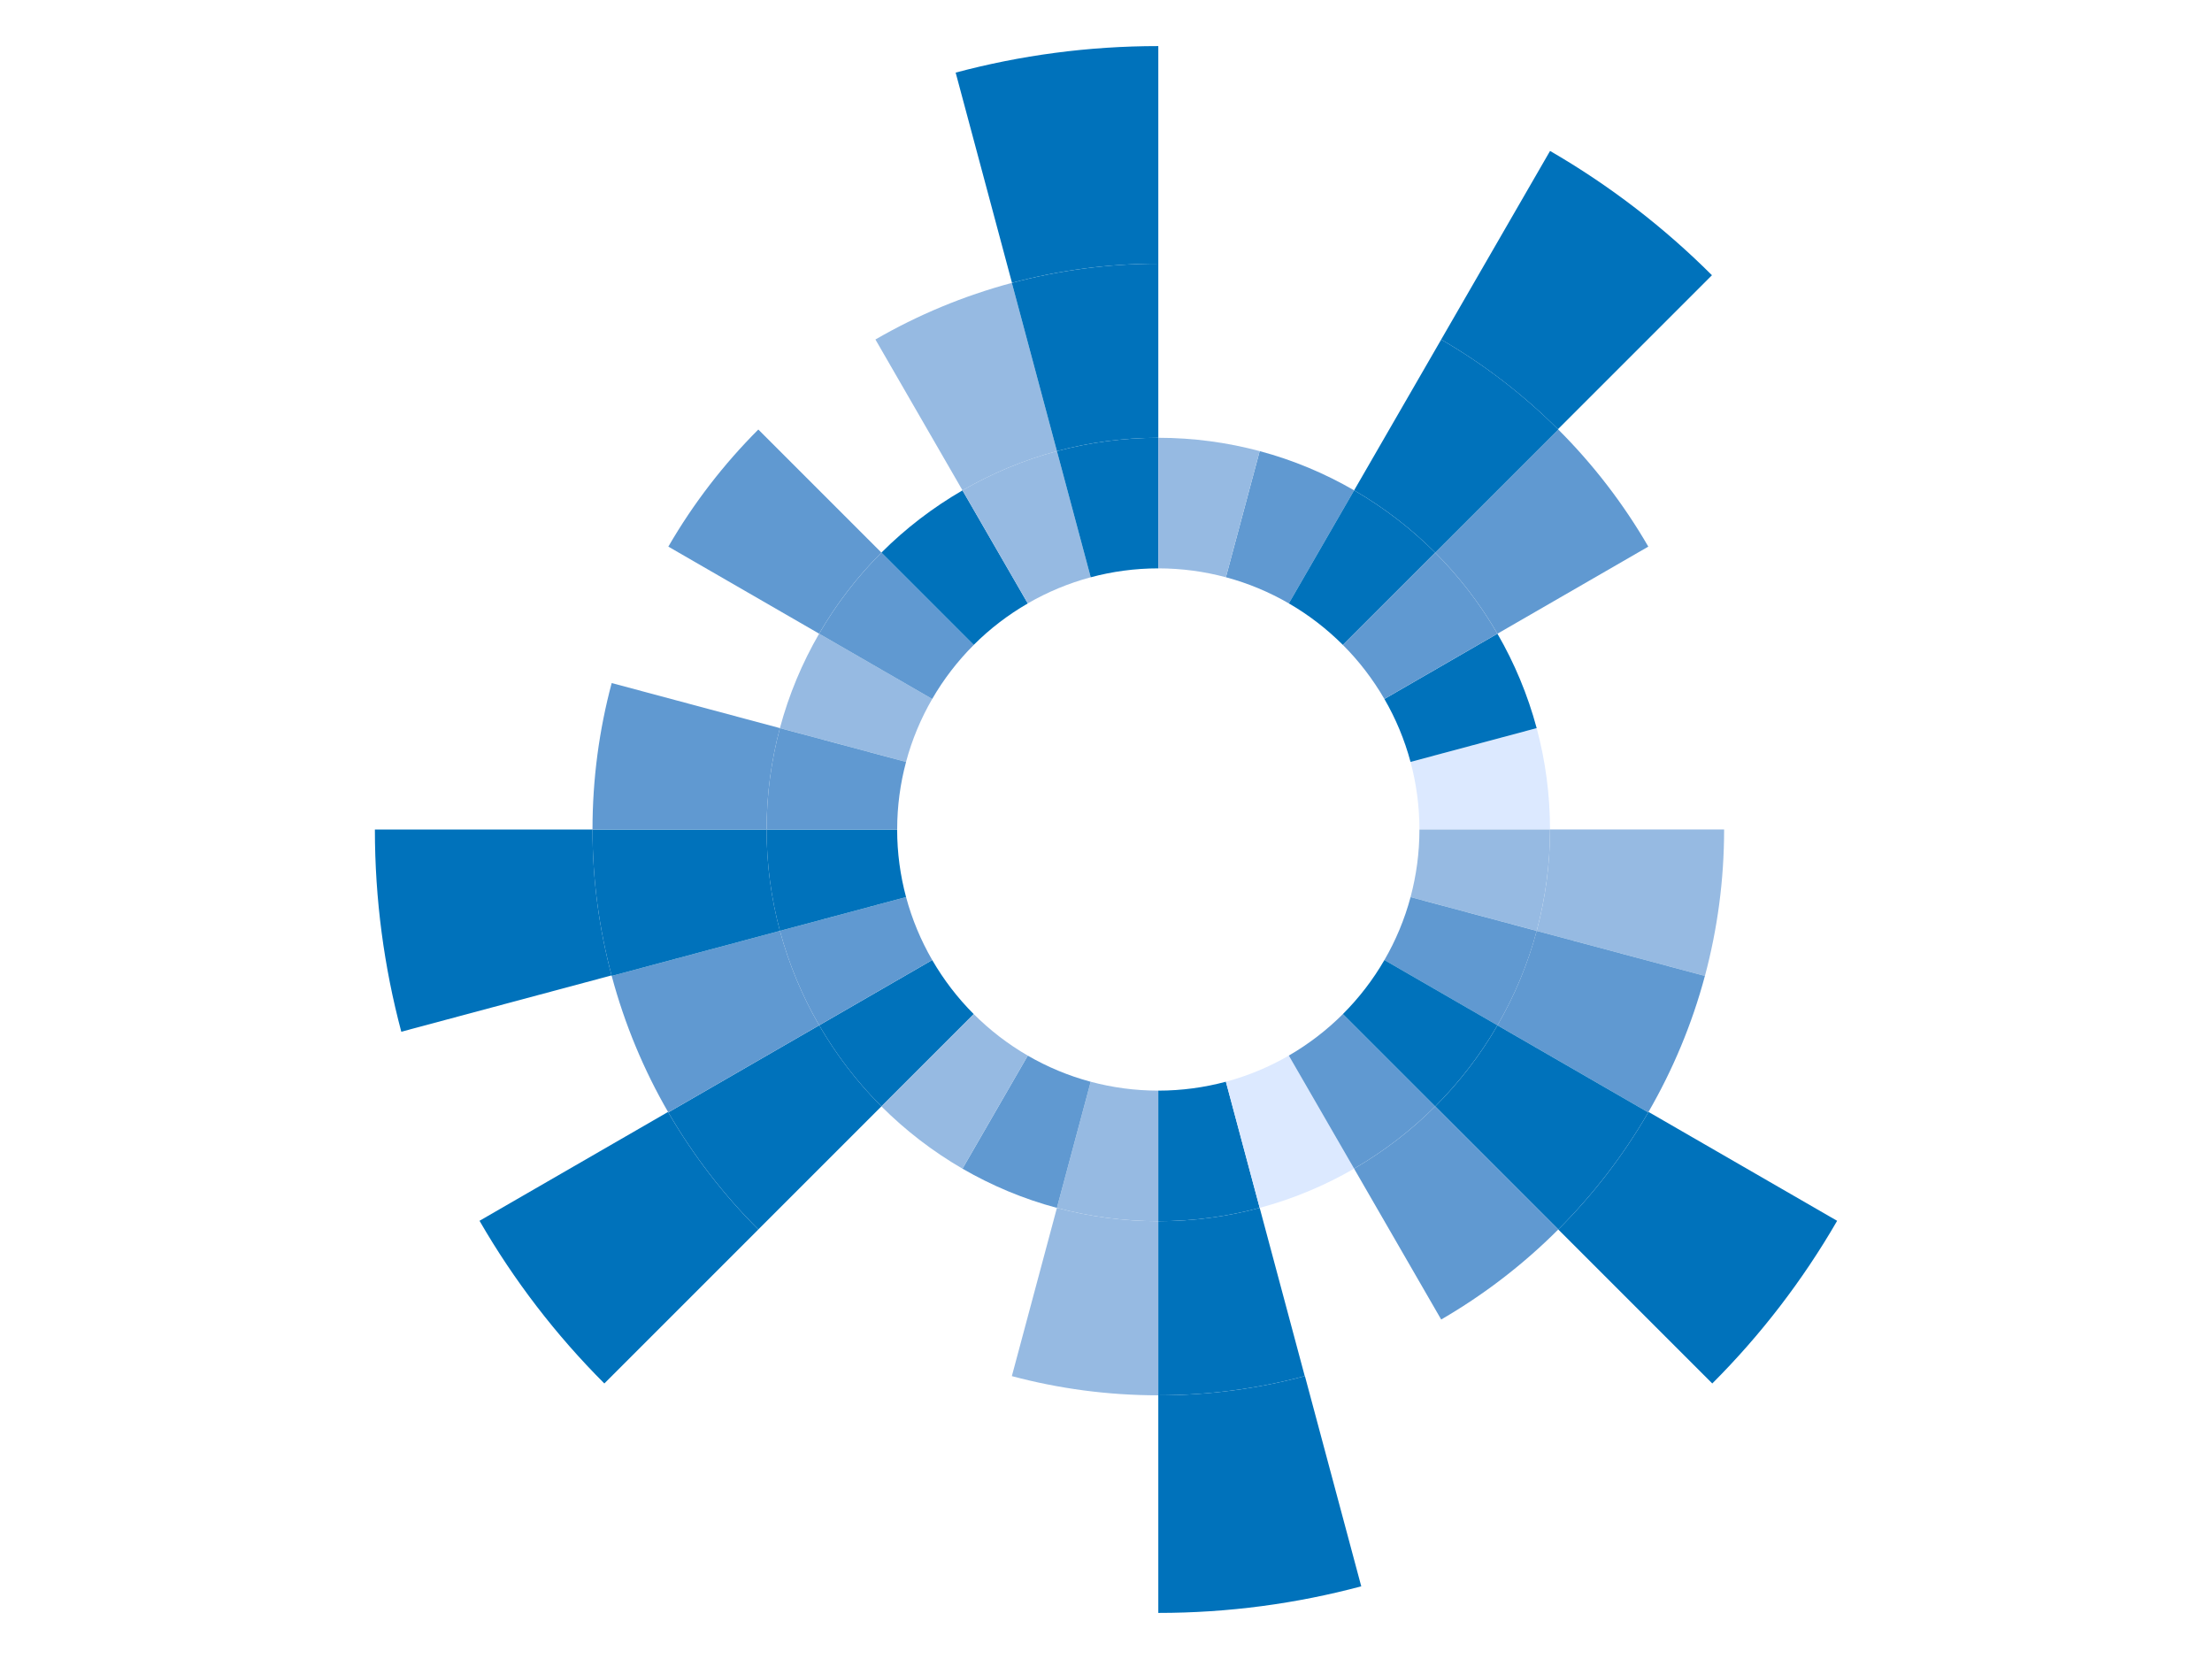
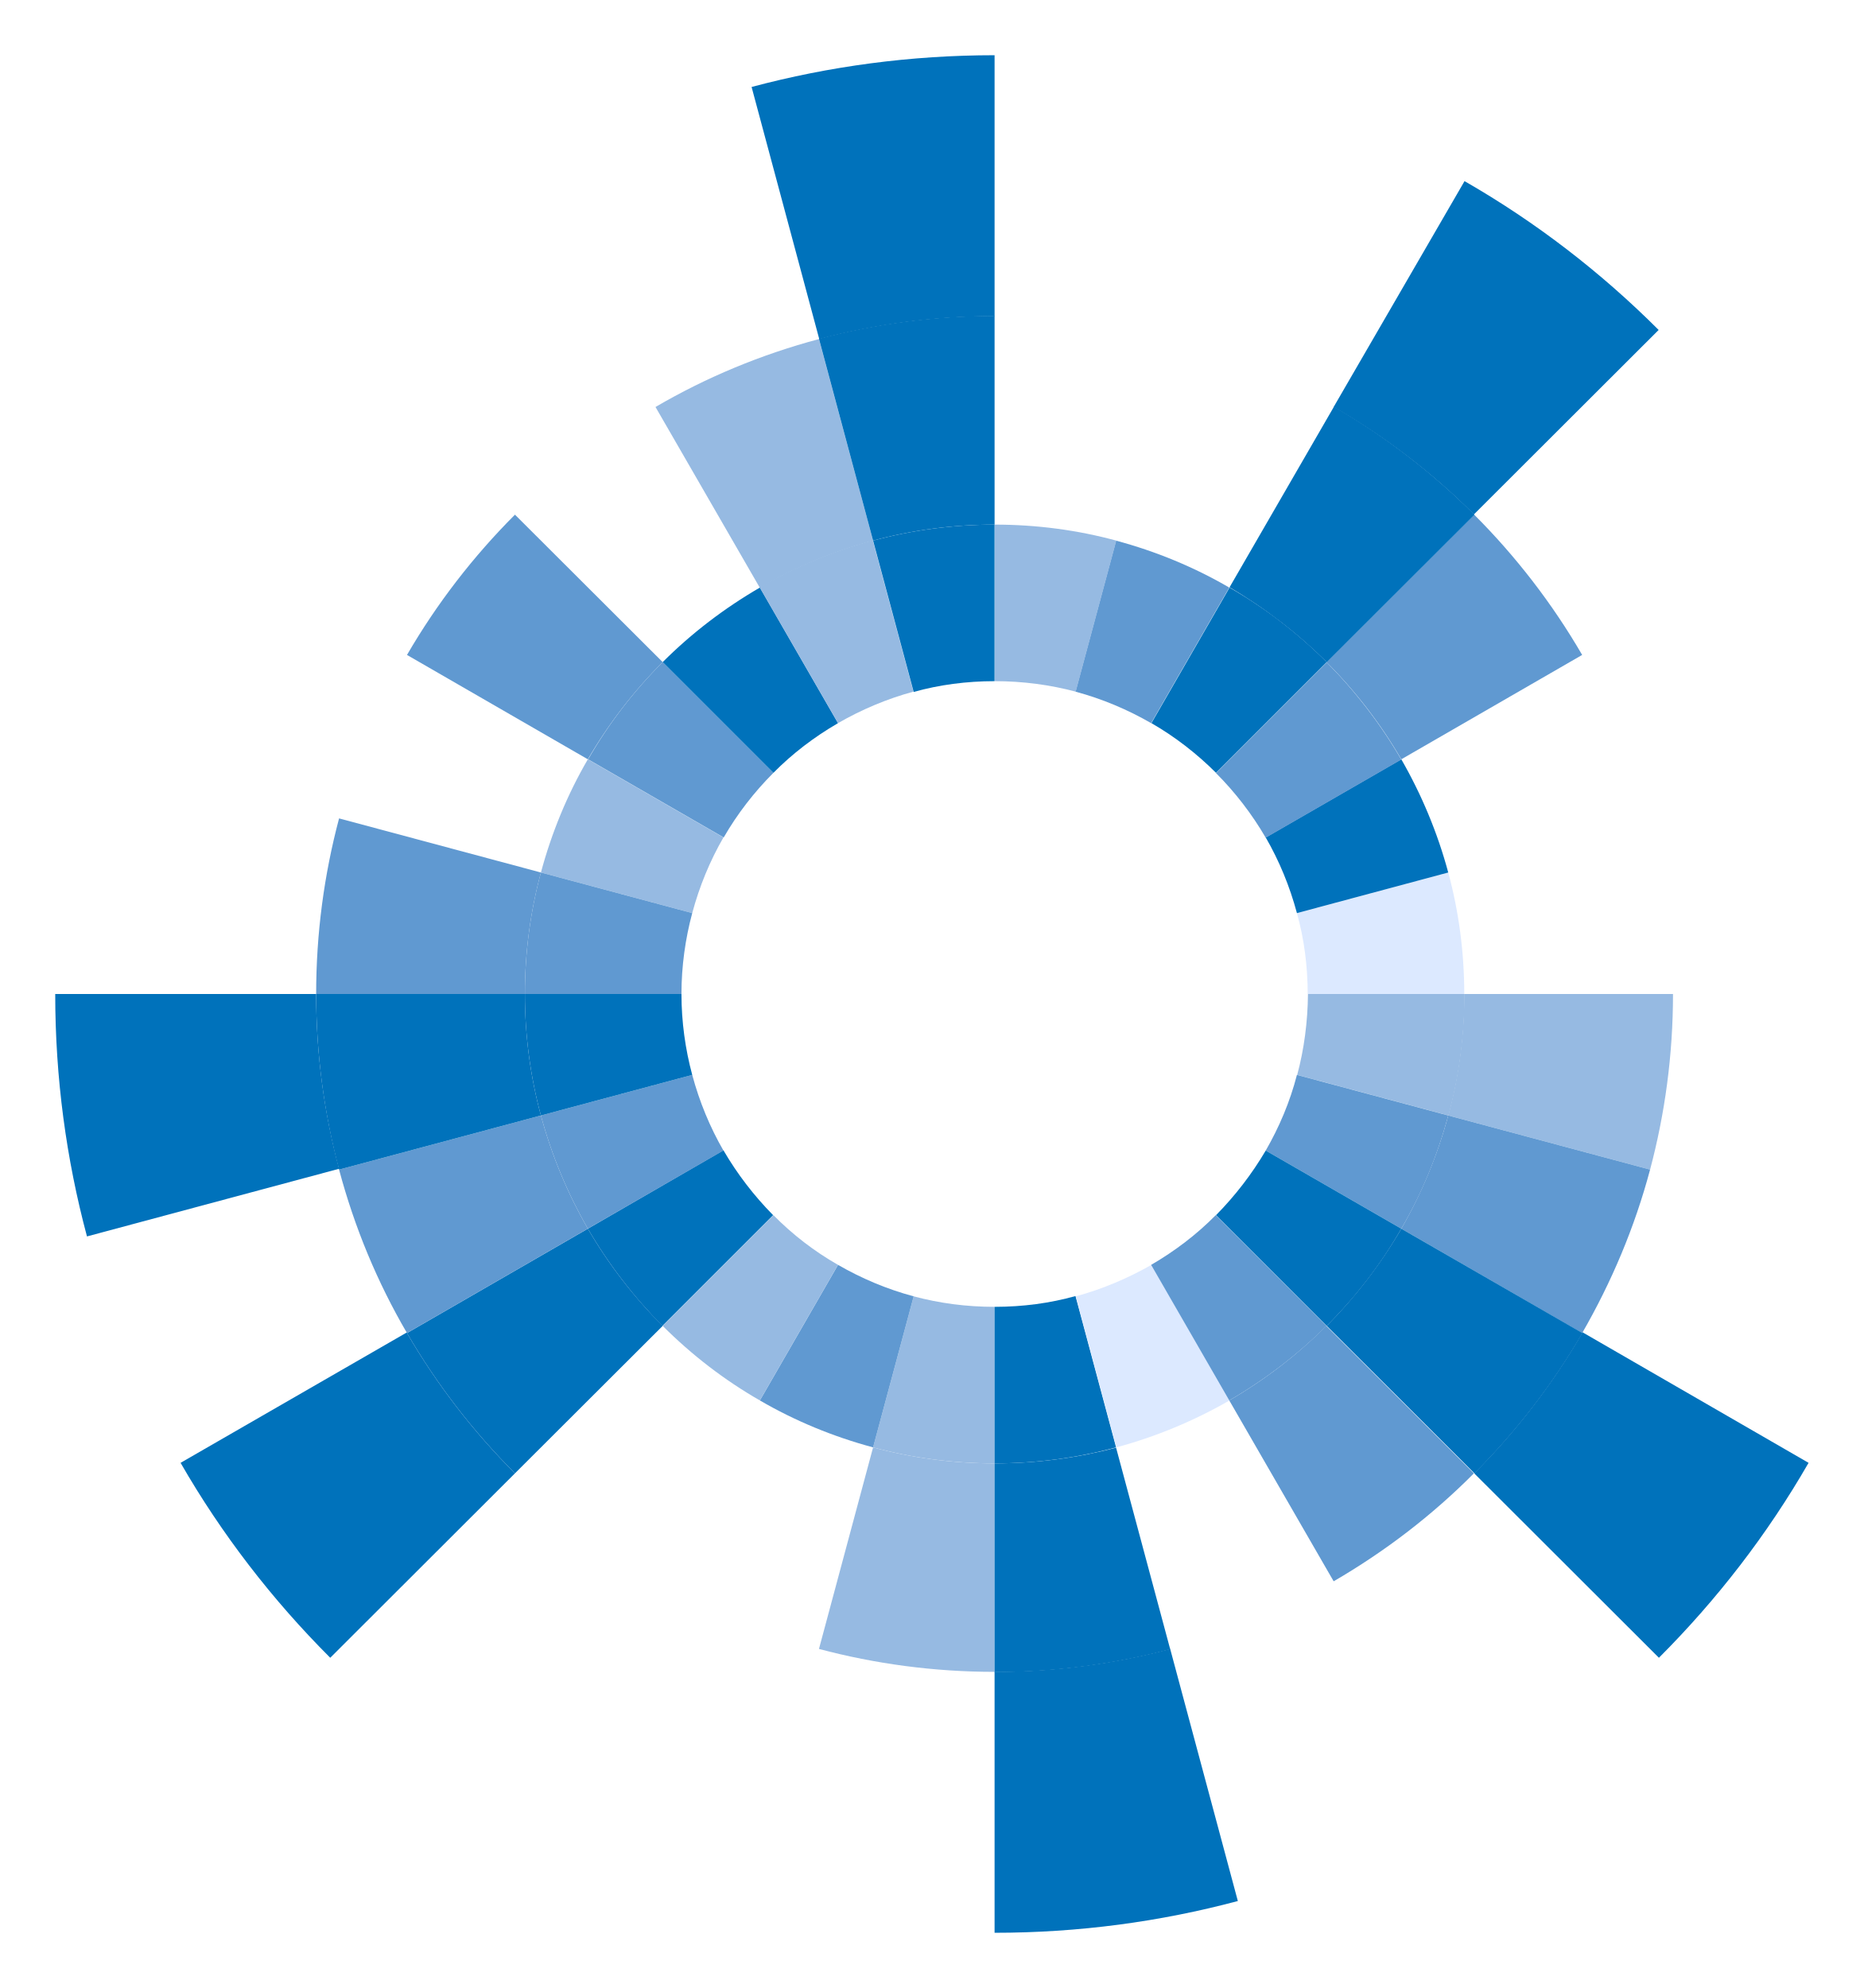
- <svg xmlns="http://www.w3.org/2000/svg" width="960" height="720" viewBox="0 0 960 720">
-   <g id="a" />
+ <svg xmlns="http://www.w3.org/2000/svg" version="1.1" id="Layer_1" x="0px" y="0px" viewBox="0 0 675 720" style="enable-background:new 0 0 675 720;" xml:space="preserve">
+   <style type="text/css">
+ 	.st0{fill:#0072BB;}
+ 	.st1{fill:#6099D1;}
+ 	.st2{fill:#96BAE2;}
+ 	.st3{fill:#DCE9FF;}
+ </style>
+   <g id="a">
+ </g>
  <g id="b">
    <g>
      <g>
-         <path d="M355.52,444.97l-65.48,37.8c10.79,18.62,23.94,35.7,39.07,50.81l53.42-53.42c-10.47-10.46-19.54-22.3-27.01-35.19Z" fill="#0072bb" />
-         <path d="M338.49,404l-73.01,19.56c5.62,20.98,13.93,40.85,24.56,59.21l65.48-37.8c-7.36-12.71-13.13-26.46-17.03-40.98Z" fill="#6099d1" />
-         <path d="M332.7,360h-75.56c0,21.99,2.91,43.29,8.34,63.56l73.01-19.56c-3.77-14.03-5.79-28.77-5.79-44Z" fill="#0072bb" />
-         <path d="M338.48,316l-73.01-19.56c-5.42,20.28-8.33,41.58-8.33,63.57h75.56c0-15.22,2.03-29.96,5.78-44Z" fill="#6099d1" />
-         <path d="M382.53,239.83l-53.42-53.42c-15.11,15.12-28.27,32.19-39.05,50.82l65.44,37.78c7.46-12.9,16.57-24.72,27.03-35.19Z" fill="#6099d1" />
-         <path d="M458.7,195.79l-19.56-73.01c-20.98,5.62-40.85,13.93-59.21,24.56l37.8,65.48c12.71-7.36,26.46-13.13,40.98-17.03Z" fill="#96bae2" />
-         <path d="M458.7,195.79c14.03-3.77,28.77-5.79,44-5.79V114.44c-21.99,0-43.29,2.91-63.56,8.34l19.56,73.01Z" fill="#0072bb" />
-         <path d="M458.7,524.22l-19.56,73.01c20.28,5.42,41.58,8.33,63.57,8.33v-75.56c-15.22,0-29.96-2.03-44-5.78Z" fill="#96bae2" />
-         <path d="M649.88,275.03l65.48-37.8c-10.79-18.62-23.94-35.7-39.07-50.81l-53.42,53.42c10.47,10.46,19.54,22.3,27.01,35.19Z" fill="#6099d1" />
-         <path d="M666.92,404l73.01,19.56c5.42-20.28,8.33-41.58,8.33-63.57h-75.56c0,15.22-2.03,29.96-5.78,44Z" fill="#96bae2" />
-         <path d="M649.89,444.98l65.44,37.78c10.63-18.37,18.99-38.22,24.59-59.2l-73.01-19.56c-3.88,14.52-9.67,28.26-17.02,40.98Z" fill="#6099d1" />
-         <path d="M622.87,480.17l53.42,53.42c15.11-15.12,28.27-32.19,39.05-50.82l-65.44-37.78c-7.46,12.9-16.57,24.72-27.03,35.19Z" fill="#0072bb" />
-         <path d="M502.7,530v75.56c21.99,0,43.29-2.91,63.56-8.34l-19.56-73.01c-14.03,3.77-28.77,5.79-44,5.79Z" fill="#0072bb" />
-         <path d="M587.67,507.18l37.8,65.48c18.62-10.79,35.7-23.94,50.81-39.07l-53.42-53.42c-10.46,10.47-22.3,19.54-35.19,27.01Z" fill="#6099d1" />
-         <path d="M622.87,239.83l53.42-53.42c-15.12-15.11-32.19-28.27-50.82-39.05l-37.78,65.44c12.9,7.46,24.72,16.57,35.19,27.03Z" fill="#0072bb" />
-         <path d="M473.36,469.48l-14.67,54.74c14.04,3.75,28.78,5.78,44,5.78v-56.67c-10.15,0-19.98-1.35-29.33-3.86Z" fill="#96bae2" />
-         <path d="M446.04,458.13l-28.33,49.07c12.72,7.36,26.46,13.14,40.98,17.02l14.67-54.74c-9.68-2.59-18.84-6.44-27.32-11.35Z" fill="#6099d1" />
-         <path d="M404.58,416.65l-49.06,28.33c7.47,12.89,16.54,24.73,27.01,35.19l40.06-40.06c-6.98-6.97-13.03-14.87-18.01-23.46Z" fill="#0072bb" />
-         <path d="M393.24,389.33l-54.75,14.67c3.9,14.51,9.66,28.26,17.03,40.98l49.06-28.33c-4.91-8.47-8.75-17.64-11.35-27.32Z" fill="#6099d1" />
-         <path d="M389.36,360h-56.67c0,15.23,2.02,29.97,5.79,44l54.75-14.67c-2.51-9.35-3.87-19.18-3.87-29.33Z" fill="#0072bb" />
-         <path d="M404.57,303.34l-49.07-28.33c-7.36,12.72-13.14,26.46-17.02,40.98l54.74,14.67c2.59-9.68,6.44-18.84,11.35-27.32Z" fill="#96bae2" />
-         <path d="M422.59,279.89l-40.06-40.06c-10.46,10.47-19.57,22.29-27.03,35.19l49.07,28.33c4.97-8.6,11.05-16.47,18.02-23.45Z" fill="#6099d1" />
-         <path d="M446.05,261.88l-28.33-49.06c-12.89,7.47-24.73,16.54-35.19,27.01l40.06,40.06c6.97-6.98,14.87-13.03,23.46-18.01Z" fill="#0072bb" />
-         <path d="M446.05,261.88c8.47-4.91,17.64-8.75,27.32-11.35l-14.67-54.75c-14.51,3.9-28.26,9.66-40.98,17.03l28.33,49.06Z" fill="#96bae2" />
-         <path d="M502.7,246.67v-56.67c-15.23,0-29.97,2.02-44,5.79l14.67,54.75c9.35-2.51,19.18-3.87,29.33-3.87Z" fill="#0072bb" />
-         <path d="M393.22,330.67l-54.74-14.67c-3.75,14.04-5.78,28.78-5.78,44h56.67c0-10.15,1.35-19.98,3.86-29.33Z" fill="#6099d1" />
-         <path d="M422.59,440.11l-40.06,40.06c10.47,10.46,22.29,19.57,35.19,27.03l28.33-49.07c-8.6-4.97-16.47-11.05-23.45-18.02Z" fill="#96bae2" />
-         <path d="M559.35,261.87l28.33-49.07c-12.72-7.36-26.46-13.14-40.98-17.02l-14.67,54.74c9.68,2.59,18.84,6.44,27.32,11.35Z" fill="#6099d1" />
-         <path d="M582.81,279.89l40.06-40.06c-10.47-10.46-22.29-19.57-35.19-27.03l-28.33,49.07c8.6,4.97,16.47,11.05,23.45,18.02Z" fill="#0072bb" />
-         <path d="M616.03,360h56.67c0-15.23-2.02-29.97-5.79-44l-54.75,14.67c2.51,9.35,3.87,19.18,3.87,29.33Z" fill="#dce9ff" />
-         <path d="M612.18,389.33l54.74,14.67c3.75-14.04,5.78-28.78,5.78-44h-56.67c0,10.15-1.35,19.98-3.86,29.33Z" fill="#96bae2" />
-         <path d="M600.83,416.66l49.07,28.33c7.36-12.72,13.14-26.46,17.02-40.98l-54.74-14.67c-2.59,9.68-6.44,18.84-11.35,27.32Z" fill="#6099d1" />
-         <path d="M502.7,473.33v56.67c15.23,0,29.97-2.02,44-5.79l-14.67-54.75c-9.35,2.51-19.18,3.87-29.33,3.87Z" fill="#0072bb" />
-         <path d="M532.03,469.46l14.67,54.75c14.51-3.9,28.26-9.66,40.98-17.03l-28.33-49.06c-8.47,4.91-17.64,8.75-27.32,11.35Z" fill="#dce9ff" />
-         <path d="M559.34,458.12l28.33,49.06c12.89-7.47,24.73-16.54,35.19-27.01l-40.06-40.06c-6.97,6.98-14.87,13.03-23.46,18.01Z" fill="#6099d1" />
-         <path d="M582.81,440.11l40.06,40.06c10.46-10.47,19.57-22.29,27.03-35.19l-49.07-28.33c-4.97,8.6-11.05,16.47-18.02,23.45Z" fill="#0072bb" />
-         <path d="M612.16,330.67l54.75-14.67c-3.9-14.51-9.66-28.26-17.03-40.98l-49.06,28.33c4.91,8.47,8.75,17.64,11.35,27.32Z" fill="#0072bb" />
-         <path d="M600.81,303.35l49.06-28.33c-7.47-12.89-16.54-24.73-27.01-35.19l-40.06,40.06c6.98,6.97,13.03,14.87,18.01,23.46Z" fill="#6099d1" />
-         <path d="M532.03,250.52l14.67-54.74c-14.04-3.75-28.78-5.78-44-5.78v56.67c10.15,0,19.98,1.35,29.33,3.86Z" fill="#96bae2" />
+         <path class="st0" d="M212.9,445l-65.5,37.8c10.8,18.6,24,35.7,39.1,50.8l53.5-53.4C229.5,469.7,220.4,457.9,212.9,445L212.9,445z     " />
+         <path class="st1" d="M195.9,404l-73.1,19.6c5.6,21,13.9,40.9,24.6,59.2l65.5-37.8C205.6,432.3,199.8,418.5,195.9,404L195.9,404z" />
+         <path class="st0" d="M190.1,360h-75.6c0,22,2.9,43.3,8.3,63.6l73.1-19.6C192.1,390,190.1,375.2,190.1,360z" />
+         <path class="st1" d="M195.9,316l-73.1-19.6c-5.4,20.3-8.3,41.6-8.3,63.6h75.6C190.1,344.8,192.1,330.1,195.9,316L195.9,316z" />
+         <path class="st1" d="M240,239.8l-53.5-53.4c-15.1,15.1-28.3,32.2-39.1,50.8l65.5,37.8C220.4,262.1,229.5,250.3,240,239.8     L240,239.8z" />
+         <path class="st2" d="M316.2,195.8l-19.6-73c-21,5.6-40.9,13.9-59.2,24.6l37.8,65.5C287.9,205.5,301.7,199.7,316.2,195.8     L316.2,195.8z" />
+         <path class="st0" d="M316.2,195.8c14-3.8,28.8-5.8,44-5.8v-75.6c-22,0-43.3,2.9-63.6,8.3L316.2,195.8L316.2,195.8z" />
+         <path class="st2" d="M316.2,524.2l-19.6,73c20.3,5.4,41.6,8.3,63.6,8.3V530C345,530,330.2,528,316.2,524.2L316.2,524.2z" />
+         <path class="st1" d="M507.5,275l65.5-37.8c-10.8-18.6-24-35.7-39.1-50.8l-53.5,53.4C490.9,250.3,500,262.1,507.5,275z" />
+         <path class="st2" d="M524.5,404l73.1,19.6c5.4-20.3,8.3-41.6,8.3-63.6h-75.6C530.3,375.2,528.3,389.9,524.5,404L524.5,404z" />
+         <path class="st1" d="M507.5,445l65.5,37.8c10.6-18.4,19-38.2,24.6-59.2L524.5,404C520.6,418.5,514.8,432.3,507.5,445z" />
+         <path class="st0" d="M480.5,480.2l53.5,53.4c15.1-15.1,28.3-32.2,39.1-50.8L507.5,445C500,457.9,490.9,469.7,480.5,480.2     L480.5,480.2z" />
+         <path class="st0" d="M360.2,530v75.6c22,0,43.3-2.9,63.6-8.3l-19.6-73C390.2,528,375.5,530,360.2,530L360.2,530z" />
+         <path class="st1" d="M445.2,507.2l37.8,65.5c18.6-10.8,35.7-23.9,50.8-39.1l-53.5-53.4C470,490.6,458.1,499.7,445.2,507.2z" />
+         <path class="st0" d="M480.5,239.8l53.5-53.4c-15.1-15.1-32.2-28.3-50.9-39.1l-37.8,65.4C458.2,220.3,470,229.4,480.5,239.8     L480.5,239.8z" />
+         <path class="st2" d="M330.9,469.5l-14.7,54.7c14,3.8,28.8,5.8,44,5.8v-56.7C350,473.3,340.2,472,330.9,469.5L330.9,469.5z" />
+         <path class="st1" d="M303.5,458.1l-28.3,49.1c12.7,7.4,26.5,13.1,41,17l14.7-54.7C321.2,466.9,312,463,303.5,458.1L303.5,458.1z" />
+         <path class="st0" d="M262,416.6L212.9,445c7.5,12.9,16.6,24.7,27,35.2l40.1-40.1C273.1,433.1,267,425.2,262,416.6z" />
+         <path class="st1" d="M250.7,389.3L195.9,404c3.9,14.5,9.7,28.3,17,41l49.1-28.3C257.1,408.2,253.3,399,250.7,389.3L250.7,389.3z" />
+         <path class="st0" d="M246.8,360h-56.7c0,15.2,2,30,5.8,44l54.8-14.7C248.2,380,246.8,370.1,246.8,360L246.8,360z" />
+         <path class="st2" d="M262,303.3L212.9,275c-7.4,12.7-13.1,26.5-17,41l54.8,14.7C253.3,321,257.1,311.8,262,303.3L262,303.3z" />
+         <path class="st1" d="M280.1,279.9L240,239.8c-10.5,10.5-19.6,22.3-27,35.2l49.1,28.3C267,294.8,273.1,286.9,280.1,279.9     L280.1,279.9z" />
+         <path class="st0" d="M303.5,261.9l-28.3-49.1c-12.9,7.5-24.7,16.5-35.2,27l40.1,40.1C287,272.9,294.9,266.9,303.5,261.9z" />
+         <path class="st2" d="M303.5,261.9c8.5-4.9,17.7-8.8,27.3-11.4l-14.7-54.8c-14.5,3.9-28.3,9.7-41,17L303.5,261.9L303.5,261.9z" />
+         <path class="st0" d="M360.2,246.7V190c-15.2,0-30,2-44,5.8l14.7,54.8C340.2,248,350.1,246.7,360.2,246.7z" />
+         <path class="st1" d="M250.7,330.7L195.9,316c-3.8,14-5.8,28.8-5.8,44h56.7C246.8,349.9,248.2,340,250.7,330.7L250.7,330.7z" />
+         <path class="st2" d="M280.1,440.1L240,480.2c10.5,10.5,22.3,19.6,35.2,27l28.3-49.1C294.9,453.2,287,447.1,280.1,440.1     L280.1,440.1z" />
+         <path class="st1" d="M416.9,261.9l28.3-49.1c-12.7-7.4-26.5-13.1-41-17l-14.7,54.7C399.2,253.1,408.4,257,416.9,261.9     L416.9,261.9z" />
+         <path class="st0" d="M440.4,279.9l40.1-40.1c-10.5-10.5-22.3-19.6-35.2-27l-28.3,49.1C425.5,266.8,433.4,272.9,440.4,279.9     L440.4,279.9z" />
+         <path class="st3" d="M473.6,360h56.7c0-15.2-2-30-5.8-44l-54.8,14.7C472.3,340,473.6,349.9,473.6,360z" />
+         <path class="st2" d="M469.8,389.3l54.8,14.7c3.8-14,5.8-28.8,5.8-44h-56.7C473.6,370.1,472.3,380,469.8,389.3L469.8,389.3z" />
+         <path class="st1" d="M458.4,416.7l49.1,28.3c7.4-12.7,13.1-26.5,17-41l-54.8-14.7C467.2,399,463.3,408.2,458.4,416.7L458.4,416.7     z" />
+         <path class="st0" d="M360.2,473.3V530c15.2,0,30-2,44-5.8l-14.7-54.8C380.2,472,370.4,473.3,360.2,473.3L360.2,473.3z" />
+         <path class="st3" d="M389.6,469.5l14.7,54.7c14.5-3.9,28.3-9.7,41-17l-28.3-49.1C408.4,463,399.2,466.9,389.6,469.5L389.6,469.5z     " />
+         <path class="st1" d="M416.9,458.1l28.3,49.1c12.9-7.5,24.7-16.5,35.2-27l-40.1-40.1C433.4,447.1,425.5,453.1,416.9,458.1z" />
+         <path class="st0" d="M440.4,440.1l40.1,40.1c10.5-10.5,19.6-22.3,27-35.2l-49.1-28.3C453.4,425.2,447.3,433.1,440.4,440.1     L440.4,440.1z" />
+         <path class="st0" d="M469.7,330.7l54.8-14.7c-3.9-14.5-9.7-28.3-17-41l-49.1,28.3C463.3,311.8,467.1,321,469.7,330.7L469.7,330.7     z" />
+         <path class="st1" d="M458.4,303.4l49.1-28.3c-7.5-12.9-16.6-24.7-27-35.2l-40.1,40.1C447.3,286.9,453.4,294.8,458.4,303.4z" />
+         <path class="st2" d="M389.6,250.5l14.7-54.7c-14-3.8-28.8-5.8-44-5.8v56.7C370.4,246.7,380.2,248,389.6,250.5L389.6,250.5z" />
      </g>
-       <path d="M439.2,122.76c20.25-5.42,41.53-8.32,63.5-8.32V20c-30.42,0-59.89,4.02-87.95,11.51l24.45,91.25Z" fill="#0072bb" />
-       <path d="M566.26,597.22l24.44,91.19-24.44-91.19c-20.27,5.43-41.57,8.34-63.56,8.34v94.44c30.46,0,59.98-4.03,88.08-11.54l-24.45-91.25s-.04,.01-.06,.02Z" fill="#0072bb" />
-       <path d="M715.34,482.77l81.81,47.23-81.81-47.23c-10.78,18.63-23.94,35.7-39.05,50.82l66.83,66.83c20.99-20.99,39.24-44.71,54.19-70.59l-81.86-47.26c-.04,.07-.07,.13-.11,.2Z" fill="#0072bb" />
-       <path d="M257.14,360h-94.44c0,30.35,4,59.77,11.46,87.77l91.26-24.45c-5.38-20.2-8.27-41.42-8.27-63.32Z" fill="#0072bb" />
-       <path d="M208.11,529.82c14.94,25.88,33.18,49.61,54.17,70.6l66.83-66.83c-15.12-15.11-28.28-32.19-39.07-50.81l-81.79,47.22,81.79-47.22c-.04-.07-.07-.13-.11-.2l-81.82,47.24Z" fill="#0072bb" />
-       <path d="M676.15,186.28l66.83-66.83c-20.9-20.88-44.52-39.05-70.26-53.94l-47.26,81.85c18.57,10.75,35.6,23.86,50.69,38.92Z" fill="#0072bb" />
+       <path class="st0" d="M296.7,122.8c20.3-5.4,41.6-8.3,63.5-8.3V20c-30.4,0-59.9,4-88,11.5L296.7,122.8z" />
+       <path class="st0" d="M423.8,597.2l24.5,91.2L423.8,597.2c-20.3,5.4-41.6,8.3-63.6,8.3V700c30.5,0,60-4,88.1-11.5L423.8,597.2    C423.9,597.2,423.8,597.2,423.8,597.2L423.8,597.2z" />
+       <path class="st0" d="M573,482.8l81.9,47.2L573,482.8c-10.8,18.6-24,35.7-39.1,50.8l66.9,66.8c21-21,39.3-44.7,54.2-70.6    l-81.9-47.3C573.1,482.6,573,482.7,573,482.8L573,482.8z" />
+       <path class="st0" d="M114.5,360H20c0,30.4,4,59.8,11.5,87.8l91.3-24.5C117.4,403.1,114.5,381.9,114.5,360L114.5,360z" />
+       <path class="st0" d="M65.4,529.8c14.9,25.9,33.2,49.6,54.2,70.6l66.9-66.8c-15.1-15.1-28.3-32.2-39.1-50.8L65.6,530l81.8-47.2    c0-0.1-0.1-0.1-0.1-0.2L65.4,529.8L65.4,529.8z" />
+       <path class="st0" d="M533.8,186.3l66.9-66.8c-20.9-20.9-44.5-39.1-70.3-53.9L483,147.4C501.6,158.1,518.7,171.2,533.8,186.3    L533.8,186.3z" />
    </g>
  </g>
</svg>
